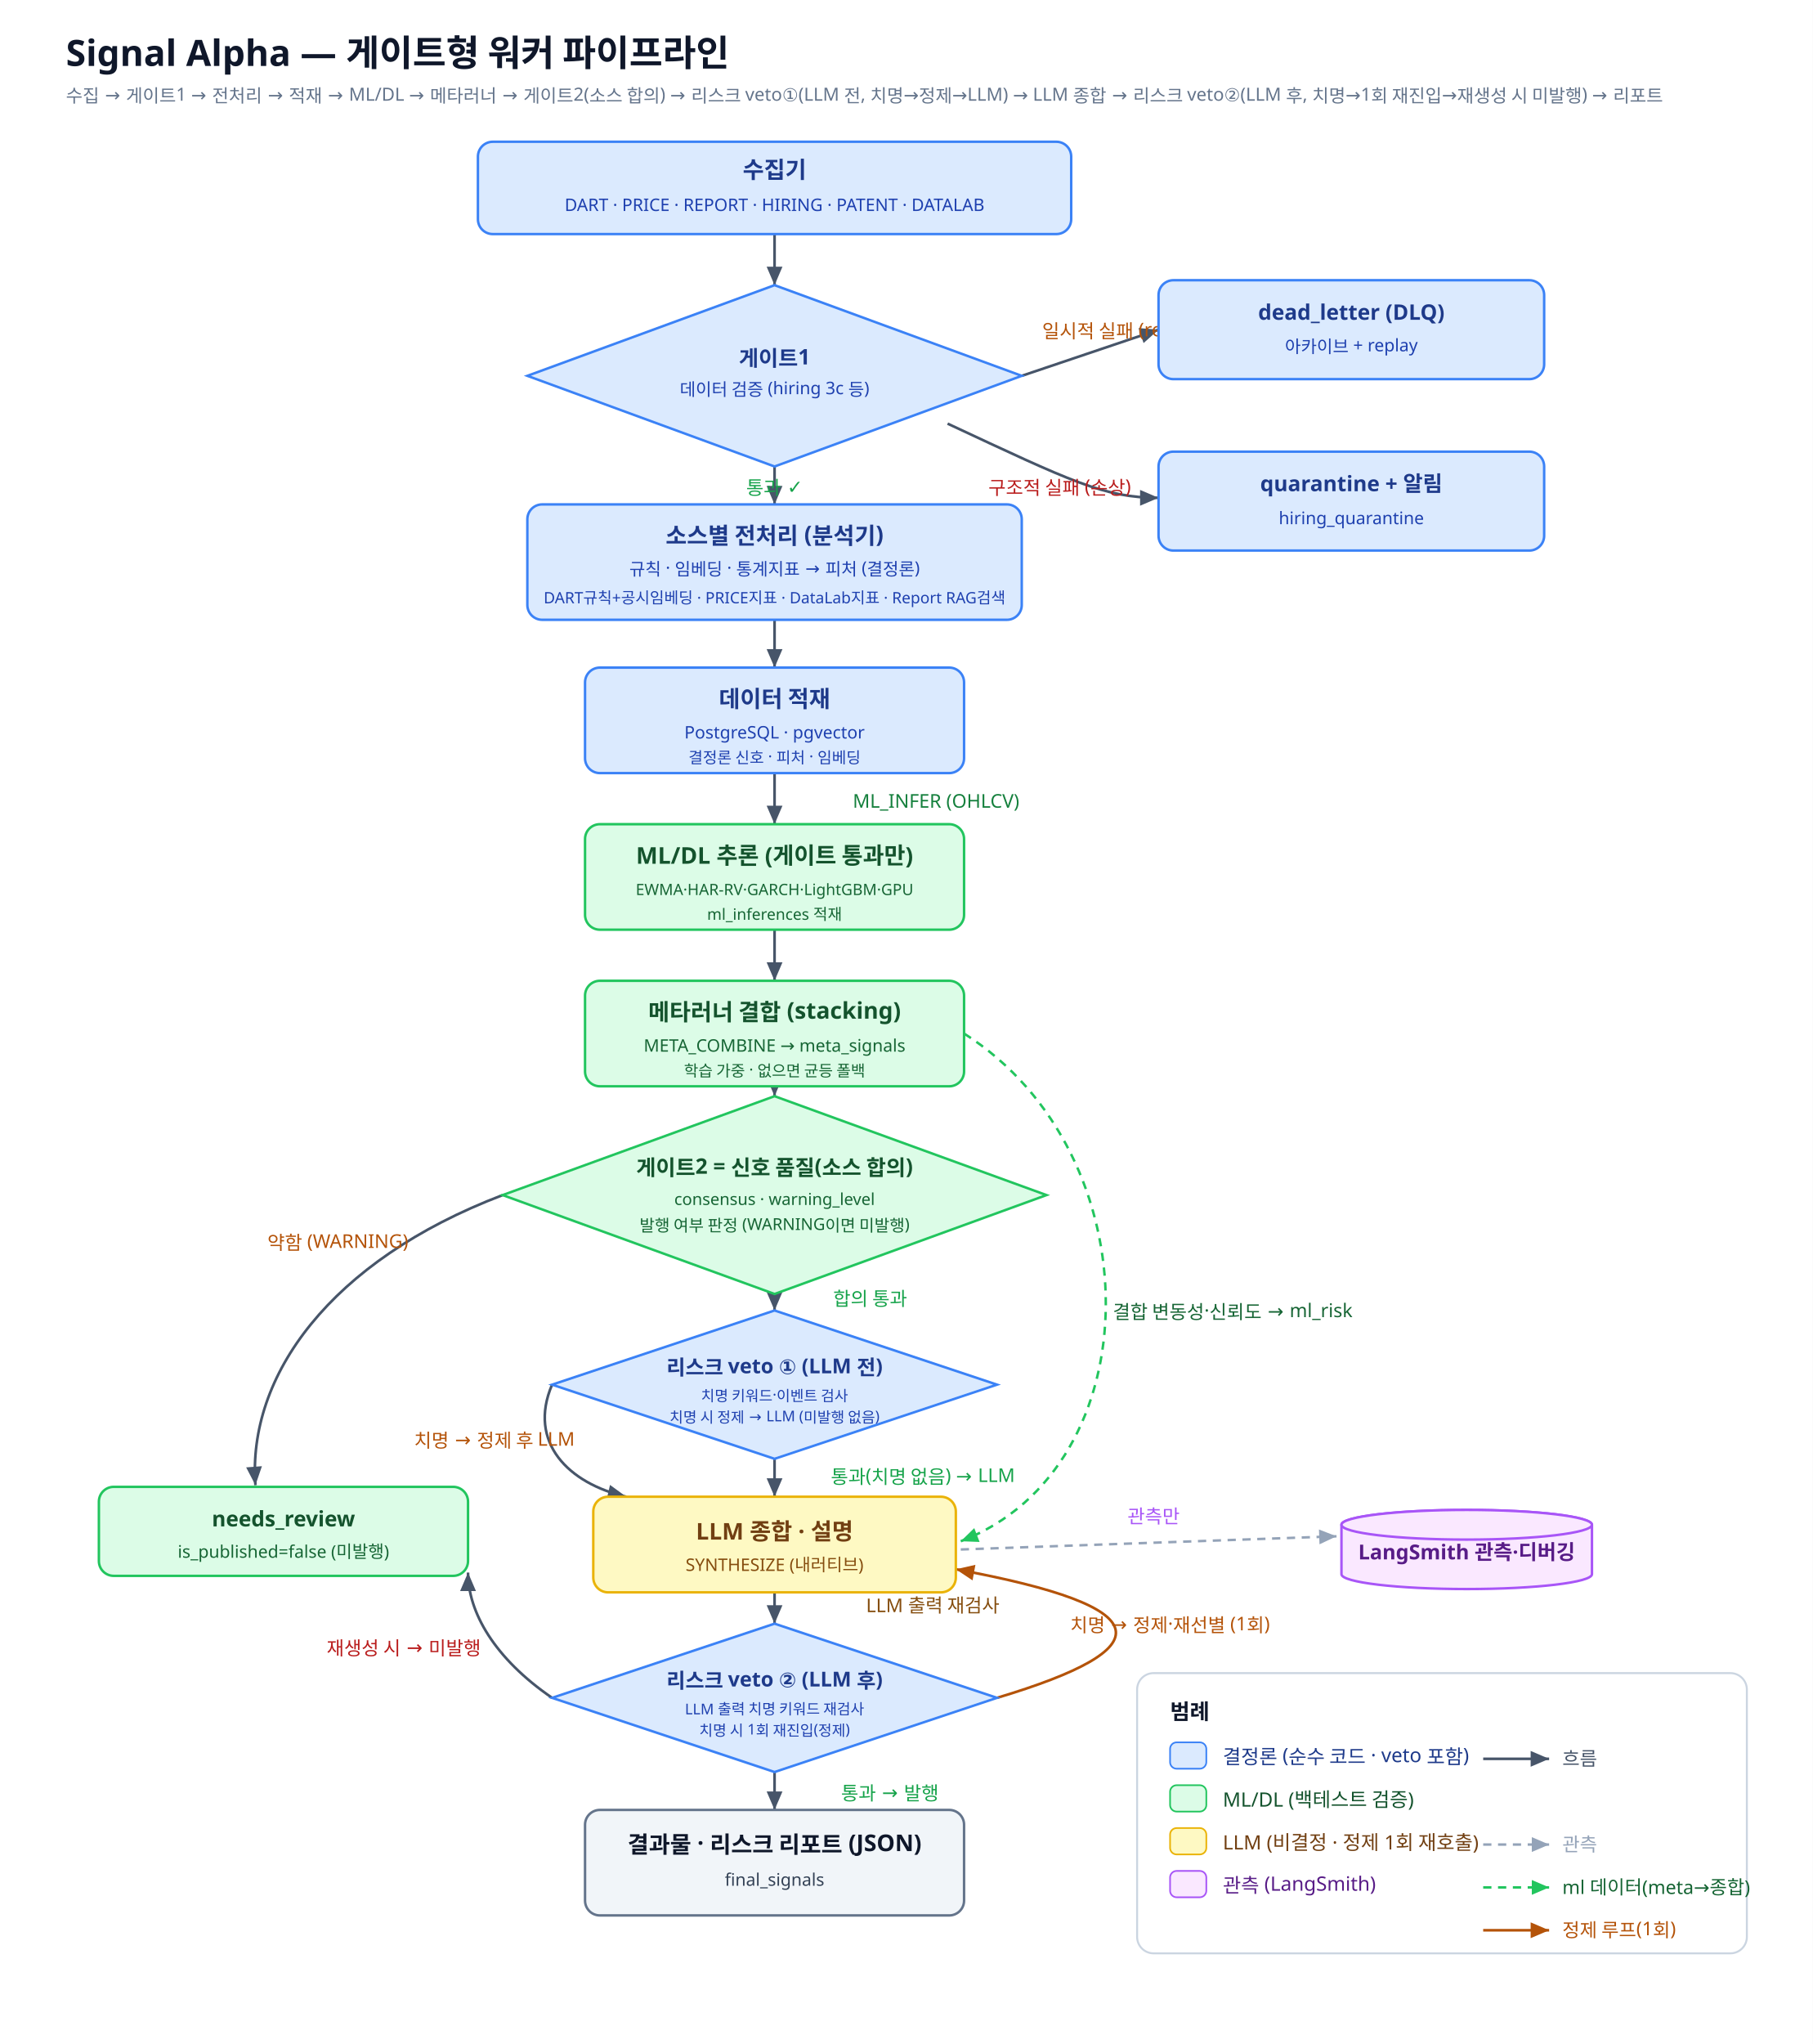
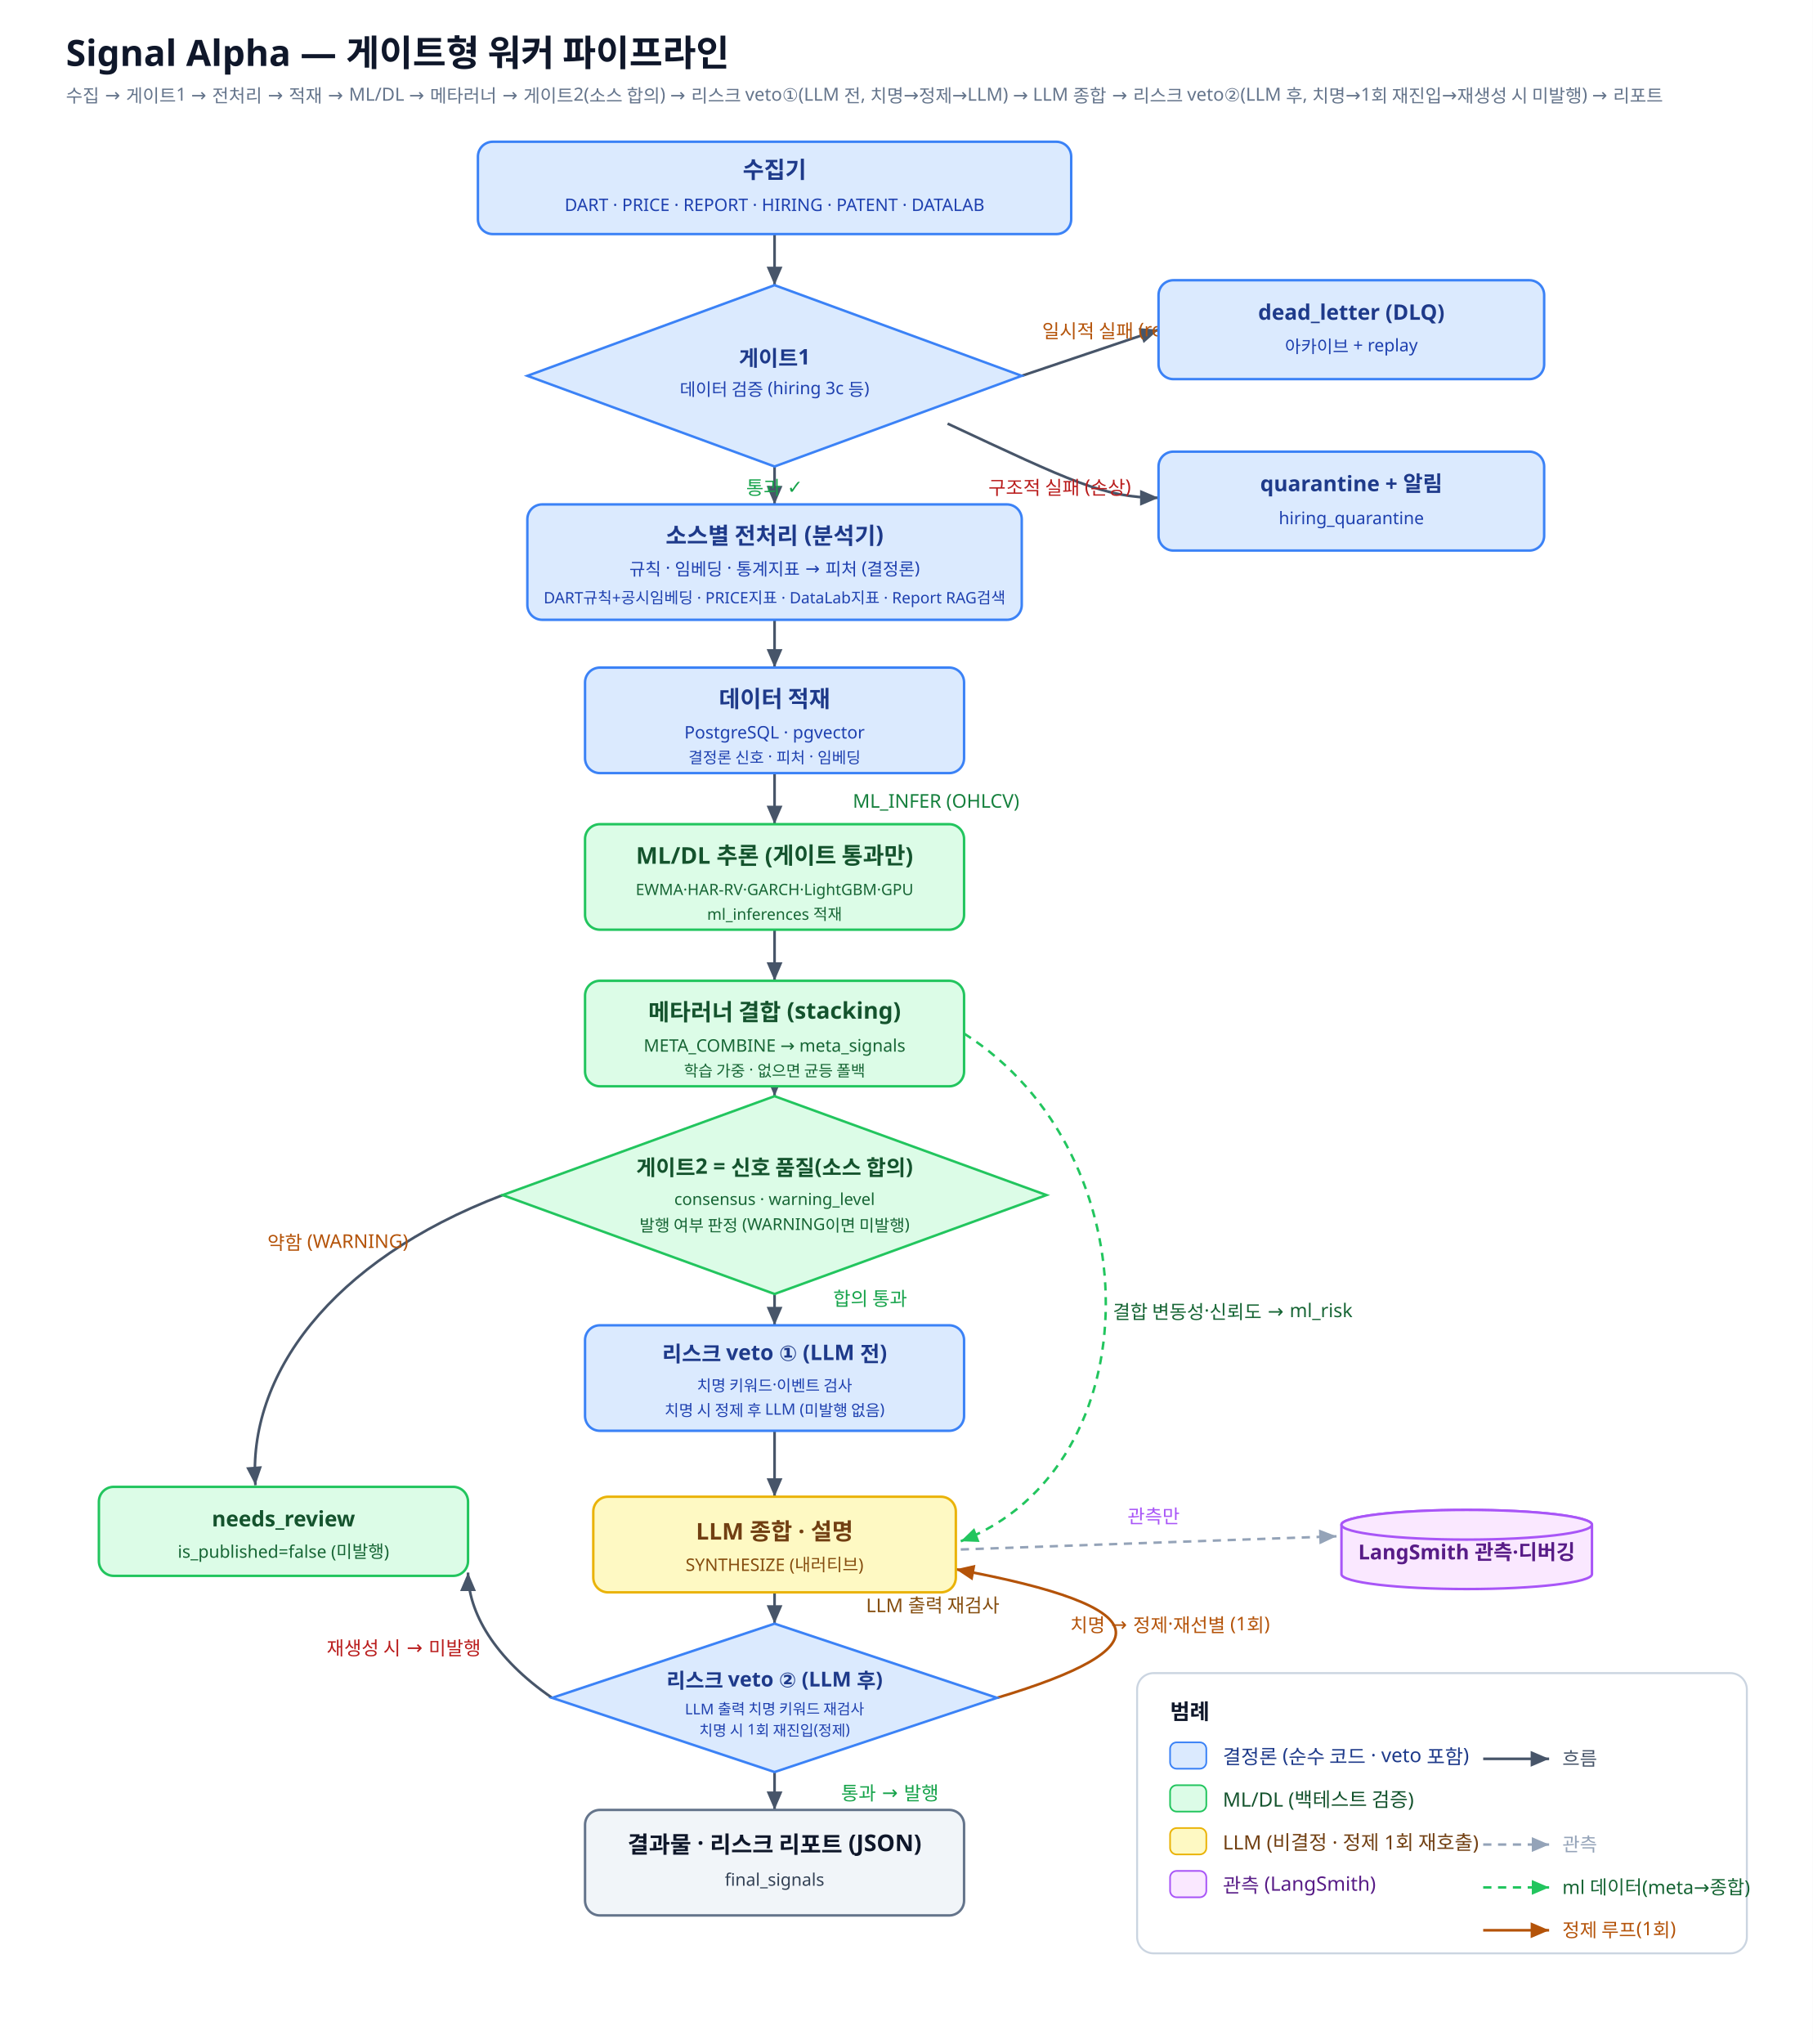
<svg xmlns="http://www.w3.org/2000/svg" width="1100" height="1240" viewBox="0 0 1100 1240" font-family="'Segoe UI','Malgun Gothic','Noto Sans KR',sans-serif">
  <defs>
    <marker id="arrow" markerWidth="9" markerHeight="9" refX="7" refY="3" orient="auto" markerUnits="strokeWidth">
      <path d="M0,0 L7,3 L0,6 Z" fill="#475569" />
    </marker>
    <marker id="arrowDash" markerWidth="9" markerHeight="9" refX="7" refY="3" orient="auto" markerUnits="strokeWidth">
      <path d="M0,0 L7,3 L0,6 Z" fill="#94a3b8" />
    </marker>
    <marker id="arrowMl" markerWidth="9" markerHeight="9" refX="7" refY="3" orient="auto" markerUnits="strokeWidth">
      <path d="M0,0 L7,3 L0,6 Z" fill="#22c55e" />
    </marker>
    <marker id="arrowRefine" markerWidth="9" markerHeight="9" refX="7" refY="3" orient="auto" markerUnits="strokeWidth">
      <path d="M0,0 L7,3 L0,6 Z" fill="#b45309" />
    </marker>
  </defs>
  <rect x="0" y="0" width="1100" height="1240" fill="#ffffff" />
  <text x="40" y="40" font-size="22" font-weight="700" fill="#0f172a">Signal Alpha — 게이트형 워커 파이프라인</text>
  <text x="40" y="62" font-size="11" fill="#64748b">수집 → 게이트1 → 전처리 → 적재 → ML/DL → 메타러너 → 게이트2(소스 합의) → 리스크 veto①(LLM 전, 치명→정제→LLM) → LLM 종합 → 리스크 veto②(LLM 후, 치명→1회 재진입→재생성 시 미발행) → 리포트</text>
  <g stroke="#475569" stroke-width="1.6" fill="none">
    <line x1="470" y1="142" x2="470" y2="173" marker-end="url(#arrow)" />
    <line x1="470" y1="283" x2="470" y2="306" marker-end="url(#arrow)" />
    <line x1="620" y1="228" x2="703" y2="200" marker-end="url(#arrow)" />
    <path d="M575,257 C650,292 670,302 703,302" marker-end="url(#arrow)" />
    <line x1="470" y1="376" x2="470" y2="405" marker-end="url(#arrow)" />
    <line x1="470" y1="469" x2="470" y2="500" marker-end="url(#arrow)" />
    <line x1="470" y1="564" x2="470" y2="595" marker-end="url(#arrow)" />
    <line x1="470" y1="659" x2="470" y2="665" marker-end="url(#arrow)" />
-     <line x1="470" y1="785" x2="470" y2="795" marker-end="url(#arrow)" />
+     <line x1="470" y1="785" x2="470" y2="804" marker-end="url(#arrow)" />
    <path d="M305,725 C200,765 150,835 155,901" marker-end="url(#arrow)" />
-     <line x1="470" y1="885" x2="470" y2="908" marker-end="url(#arrow)" />
-     <path d="M335,840 C320,875 345,900 380,908" marker-end="url(#arrow)" />
+     <line x1="470" y1="868" x2="470" y2="908" marker-end="url(#arrow)" />
    <line x1="470" y1="966" x2="470" y2="985" marker-end="url(#arrow)" />
    <line x1="470" y1="1075" x2="470" y2="1098" marker-end="url(#arrow)" />
    <path d="M335,1030 C300,1006 284,978 284,954" marker-end="url(#arrow)" />
  </g>
  <g stroke="#94a3b8" stroke-width="1.5" fill="none" stroke-dasharray="5 4">
    <line x1="583" y1="940" x2="811" y2="932" marker-end="url(#arrowDash)" />
  </g>
  <g stroke="#22c55e" stroke-width="1.5" fill="none" stroke-dasharray="5 4">
    <path d="M585,627 C700,700 700,890 583,935" marker-end="url(#arrowMl)" />
  </g>
  <g stroke="#b45309" stroke-width="1.6" fill="none">
    <path d="M605,1030 C705,1000 705,975 580,952" marker-end="url(#arrowRefine)" />
  </g>
  <g font-size="11.5" text-anchor="middle">
    <g fill="#16a34a">
      <text x="470" y="300">통과 ✓</text>
    </g>
    <g fill="#b45309">
      <text x="690" y="205">일시적 실패 (retry 초과)</text>
    </g>
    <g fill="#b91c1c">
      <text x="643" y="300">구조적 실패 (손상)</text>
    </g>
    <g fill="#15803d">
      <text x="568" y="490">ML_INFER (OHLCV)</text>
    </g>
    <g fill="#16a34a">
      <text x="528" y="792">합의 통과</text>
    </g>
    <g fill="#b45309">
      <text x="205" y="758">약함 (WARNING)</text>
-     </g>
-     <g fill="#16a34a">
-       <text x="560" y="900">통과(치명 없음) → LLM</text>
-     </g>
-     <g fill="#b45309">
-       <text x="300" y="878">치명 → 정제 후 LLM</text>
    </g>
    <g fill="#854d0e">
      <text x="566" y="978">LLM 출력 재검사</text>
    </g>
    <g fill="#16a34a">
      <text x="540" y="1092">통과 → 발행</text>
    </g>
    <g fill="#b45309">
      <text x="710" y="990">치명 → 정제·재선별 (1회)</text>
    </g>
    <g fill="#b91c1c">
      <text x="245" y="1004">재생성 시 → 미발행</text>
    </g>
    <g fill="#a855f7">
      <text x="700" y="924">관측만</text>
    </g>
    <g fill="#166534">
      <text x="748" y="800">결합 변동성·신뢰도 → ml_risk</text>
    </g>
  </g>
  <g>
    <rect x="290" y="86" width="360" height="56" rx="9" fill="#dbeafe" stroke="#3b82f6" stroke-width="1.5" />
    <text x="470" y="108" text-anchor="middle" font-size="14" font-weight="700" fill="#1e3a8a">수집기</text>
    <text x="470" y="128" text-anchor="middle" font-size="10.5" fill="#1e40af">DART · PRICE · REPORT · HIRING · PATENT · DATALAB</text>
  </g>
  <g>
    <polygon points="470,173 620,228 470,283 320,228" fill="#dbeafe" stroke="#3b82f6" stroke-width="1.5" />
    <text x="470" y="222" text-anchor="middle" font-size="13" font-weight="700" fill="#1e3a8a">게이트1</text>
    <text x="470" y="240" text-anchor="middle" font-size="10.5" fill="#1e40af">데이터 검증 (hiring 3c 등)</text>
  </g>
  <g>
    <rect x="703" y="170" width="234" height="60" rx="9" fill="#dbeafe" stroke="#3b82f6" stroke-width="1.5" />
    <text x="820" y="194" text-anchor="middle" font-size="13" font-weight="700" fill="#1e3a8a">dead_letter (DLQ)</text>
    <text x="820" y="214" text-anchor="middle" font-size="10.5" fill="#1e40af">아카이브 + replay</text>
  </g>
  <g>
    <rect x="703" y="274" width="234" height="60" rx="9" fill="#dbeafe" stroke="#3b82f6" stroke-width="1.5" />
    <text x="820" y="298" text-anchor="middle" font-size="13" font-weight="700" fill="#1e3a8a">quarantine + 알림</text>
    <text x="820" y="318" text-anchor="middle" font-size="10.5" fill="#1e40af">hiring_quarantine</text>
  </g>
  <g>
    <rect x="320" y="306" width="300" height="70" rx="9" fill="#dbeafe" stroke="#3b82f6" stroke-width="1.5" />
    <text x="470" y="330" text-anchor="middle" font-size="14" font-weight="700" fill="#1e3a8a">소스별 전처리 (분석기)</text>
    <text x="470" y="349" text-anchor="middle" font-size="10.5" fill="#1e40af">규칙 · 임베딩 · 통계지표 → 피처 (결정론)</text>
    <text x="470" y="366" text-anchor="middle" font-size="9.5" fill="#1e40af">DART규칙+공시임베딩 · PRICE지표 · DataLab지표 · Report RAG검색</text>
  </g>
  <g>
    <rect x="355" y="405" width="230" height="64" rx="9" fill="#dbeafe" stroke="#3b82f6" stroke-width="1.5" />
    <text x="470" y="429" text-anchor="middle" font-size="14" font-weight="700" fill="#1e3a8a">데이터 적재</text>
    <text x="470" y="448" text-anchor="middle" font-size="10.5" fill="#1e40af">PostgreSQL · pgvector</text>
    <text x="470" y="463" text-anchor="middle" font-size="9.5" fill="#1e40af">결정론 신호 · 피처 · 임베딩</text>
  </g>
  <g>
    <rect x="355" y="500" width="230" height="64" rx="9" fill="#dcfce7" stroke="#22c55e" stroke-width="1.5" />
    <text x="470" y="524" text-anchor="middle" font-size="14" font-weight="700" fill="#14532d">ML/DL 추론 (게이트 통과만)</text>
    <text x="470" y="543" text-anchor="middle" font-size="9.5" fill="#166534">EWMA·HAR-RV·GARCH·LightGBM·GPU</text>
    <text x="470" y="558" text-anchor="middle" font-size="9.5" fill="#166534">ml_inferences 적재</text>
  </g>
  <g>
    <rect x="355" y="595" width="230" height="64" rx="9" fill="#dcfce7" stroke="#22c55e" stroke-width="1.5" />
    <text x="470" y="619" text-anchor="middle" font-size="14" font-weight="700" fill="#14532d">메타러너 결합 (stacking)</text>
    <text x="470" y="638" text-anchor="middle" font-size="10.5" fill="#166534">META_COMBINE → meta_signals</text>
    <text x="470" y="653" text-anchor="middle" font-size="9.5" fill="#166534">학습 가중 · 없으면 균등 폴백</text>
  </g>
  <g>
    <polygon points="470,665 635,725 470,785 305,725" fill="#dcfce7" stroke="#22c55e" stroke-width="1.5" />
    <text x="470" y="713" text-anchor="middle" font-size="13" font-weight="700" fill="#14532d">게이트2 = 신호 품질(소스 합의)</text>
    <text x="470" y="731" text-anchor="middle" font-size="10" fill="#166534">consensus · warning_level</text>
    <text x="470" y="747" text-anchor="middle" font-size="10" fill="#166534">발행 여부 판정 (WARNING이면 미발행)</text>
  </g>
  <g>
-     <polygon points="470,795 605,840 470,885 335,840" fill="#dbeafe" stroke="#3b82f6" stroke-width="1.5" />
-     <text x="470" y="834" text-anchor="middle" font-size="12.5" font-weight="700" fill="#1e3a8a">리스크 veto ① (LLM 전)</text>
-     <text x="470" y="850" text-anchor="middle" font-size="9" fill="#1e40af">치명 키워드·이벤트 검사</text>
-     <text x="470" y="863" text-anchor="middle" font-size="9" fill="#1e40af">치명 시 정제 → LLM (미발행 없음)</text>
+     <rect x="355" y="804" width="230" height="64" rx="9" fill="#dbeafe" stroke="#3b82f6" stroke-width="1.5" />
+     <text x="470" y="826" text-anchor="middle" font-size="13" font-weight="700" fill="#1e3a8a">리스크 veto ① (LLM 전)</text>
+     <text x="470" y="844" text-anchor="middle" font-size="9.5" fill="#1e40af">치명 키워드·이벤트 검사</text>
+     <text x="470" y="859" text-anchor="middle" font-size="9.5" fill="#1e40af">치명 시 정제 후 LLM (미발행 없음)</text>
  </g>
  <g>
    <rect x="360" y="908" width="220" height="58" rx="9" fill="#fef9c3" stroke="#eab308" stroke-width="1.5" />
    <text x="470" y="934" text-anchor="middle" font-size="14" font-weight="700" fill="#713f12">LLM 종합 · 설명</text>
    <text x="470" y="953" text-anchor="middle" font-size="10.5" fill="#854d0e">SYNTHESIZE (내러티브)</text>
  </g>
  <g>
    <polygon points="470,985 605,1030 470,1075 335,1030" fill="#dbeafe" stroke="#3b82f6" stroke-width="1.5" />
    <text x="470" y="1024" text-anchor="middle" font-size="12.5" font-weight="700" fill="#1e3a8a">리스크 veto ② (LLM 후)</text>
    <text x="470" y="1040" text-anchor="middle" font-size="9" fill="#1e40af">LLM 출력 치명 키워드 재검사</text>
    <text x="470" y="1053" text-anchor="middle" font-size="9" fill="#1e40af">치명 시 1회 재진입(정제)</text>
  </g>
  <g>
    <rect x="60" y="902" width="224" height="54" rx="9" fill="#dcfce7" stroke="#22c55e" stroke-width="1.5" />
    <text x="172" y="926" text-anchor="middle" font-size="13" font-weight="700" fill="#14532d">needs_review</text>
    <text x="172" y="945" text-anchor="middle" font-size="10.5" fill="#166534">is_published=false (미발행)</text>
  </g>
  <g>
    <path d="M814,925 a76,9 0 0,1 152,0 v30 a76,9 0 0,1 -152,0 z" fill="#fae8ff" stroke="#a855f7" stroke-width="1.5" />
    <ellipse cx="890" cy="925" rx="76" ry="9" fill="#fae8ff" stroke="#a855f7" stroke-width="1.5" />
    <text x="890" y="946" text-anchor="middle" font-size="12.5" font-weight="700" fill="#581c87">LangSmith 관측·디버깅</text>
  </g>
  <g>
    <rect x="355" y="1098" width="230" height="64" rx="9" fill="#f1f5f9" stroke="#64748b" stroke-width="1.5" />
    <text x="470" y="1124" text-anchor="middle" font-size="14" font-weight="700" fill="#0f172a">결과물 · 리스크 리포트 (JSON)</text>
    <text x="470" y="1144" text-anchor="middle" font-size="10.5" fill="#334155">final_signals</text>
  </g>
  <g>
    <rect x="690" y="1015" width="370" height="170" rx="10" fill="#ffffff" stroke="#cbd5e1" stroke-width="1.2" />
    <text x="710" y="1043" font-size="13" font-weight="700" fill="#0f172a">범례</text>
    <rect x="710" y="1057" width="22" height="16" rx="4" fill="#dbeafe" stroke="#3b82f6" />
    <text x="742" y="1070" font-size="12" fill="#1e3a8a">결정론 (순수 코드 · veto 포함)</text>
    <rect x="710" y="1083" width="22" height="16" rx="4" fill="#dcfce7" stroke="#22c55e" />
    <text x="742" y="1096" font-size="12" fill="#14532d">ML/DL (백테스트 검증)</text>
    <rect x="710" y="1109" width="22" height="16" rx="4" fill="#fef9c3" stroke="#eab308" />
    <text x="742" y="1122" font-size="12" fill="#713f12">LLM (비결정 · 정제 1회 재호출)</text>
    <rect x="710" y="1135" width="22" height="16" rx="4" fill="#fae8ff" stroke="#a855f7" />
    <text x="742" y="1148" font-size="12" fill="#581c87">관측 (LangSmith)</text>
    <line x1="900" y1="1067" x2="940" y2="1067" stroke="#475569" stroke-width="1.6" marker-end="url(#arrow)" />
    <text x="948" y="1071" font-size="11.5" fill="#475569">흐름</text>
    <line x1="900" y1="1119" x2="940" y2="1119" stroke="#94a3b8" stroke-width="1.5" stroke-dasharray="5 4" marker-end="url(#arrowDash)" />
    <text x="948" y="1123" font-size="11.5" fill="#94a3b8">관측</text>
    <line x1="900" y1="1145" x2="940" y2="1145" stroke="#22c55e" stroke-width="1.5" stroke-dasharray="5 4" marker-end="url(#arrowMl)" />
    <text x="948" y="1149" font-size="11.5" fill="#166534">ml 데이터(meta→종합)</text>
    <line x1="900" y1="1171" x2="940" y2="1171" stroke="#b45309" stroke-width="1.6" marker-end="url(#arrowRefine)" />
    <text x="948" y="1175" font-size="11.5" fill="#b45309">정제 루프(1회)</text>
  </g>
</svg>
